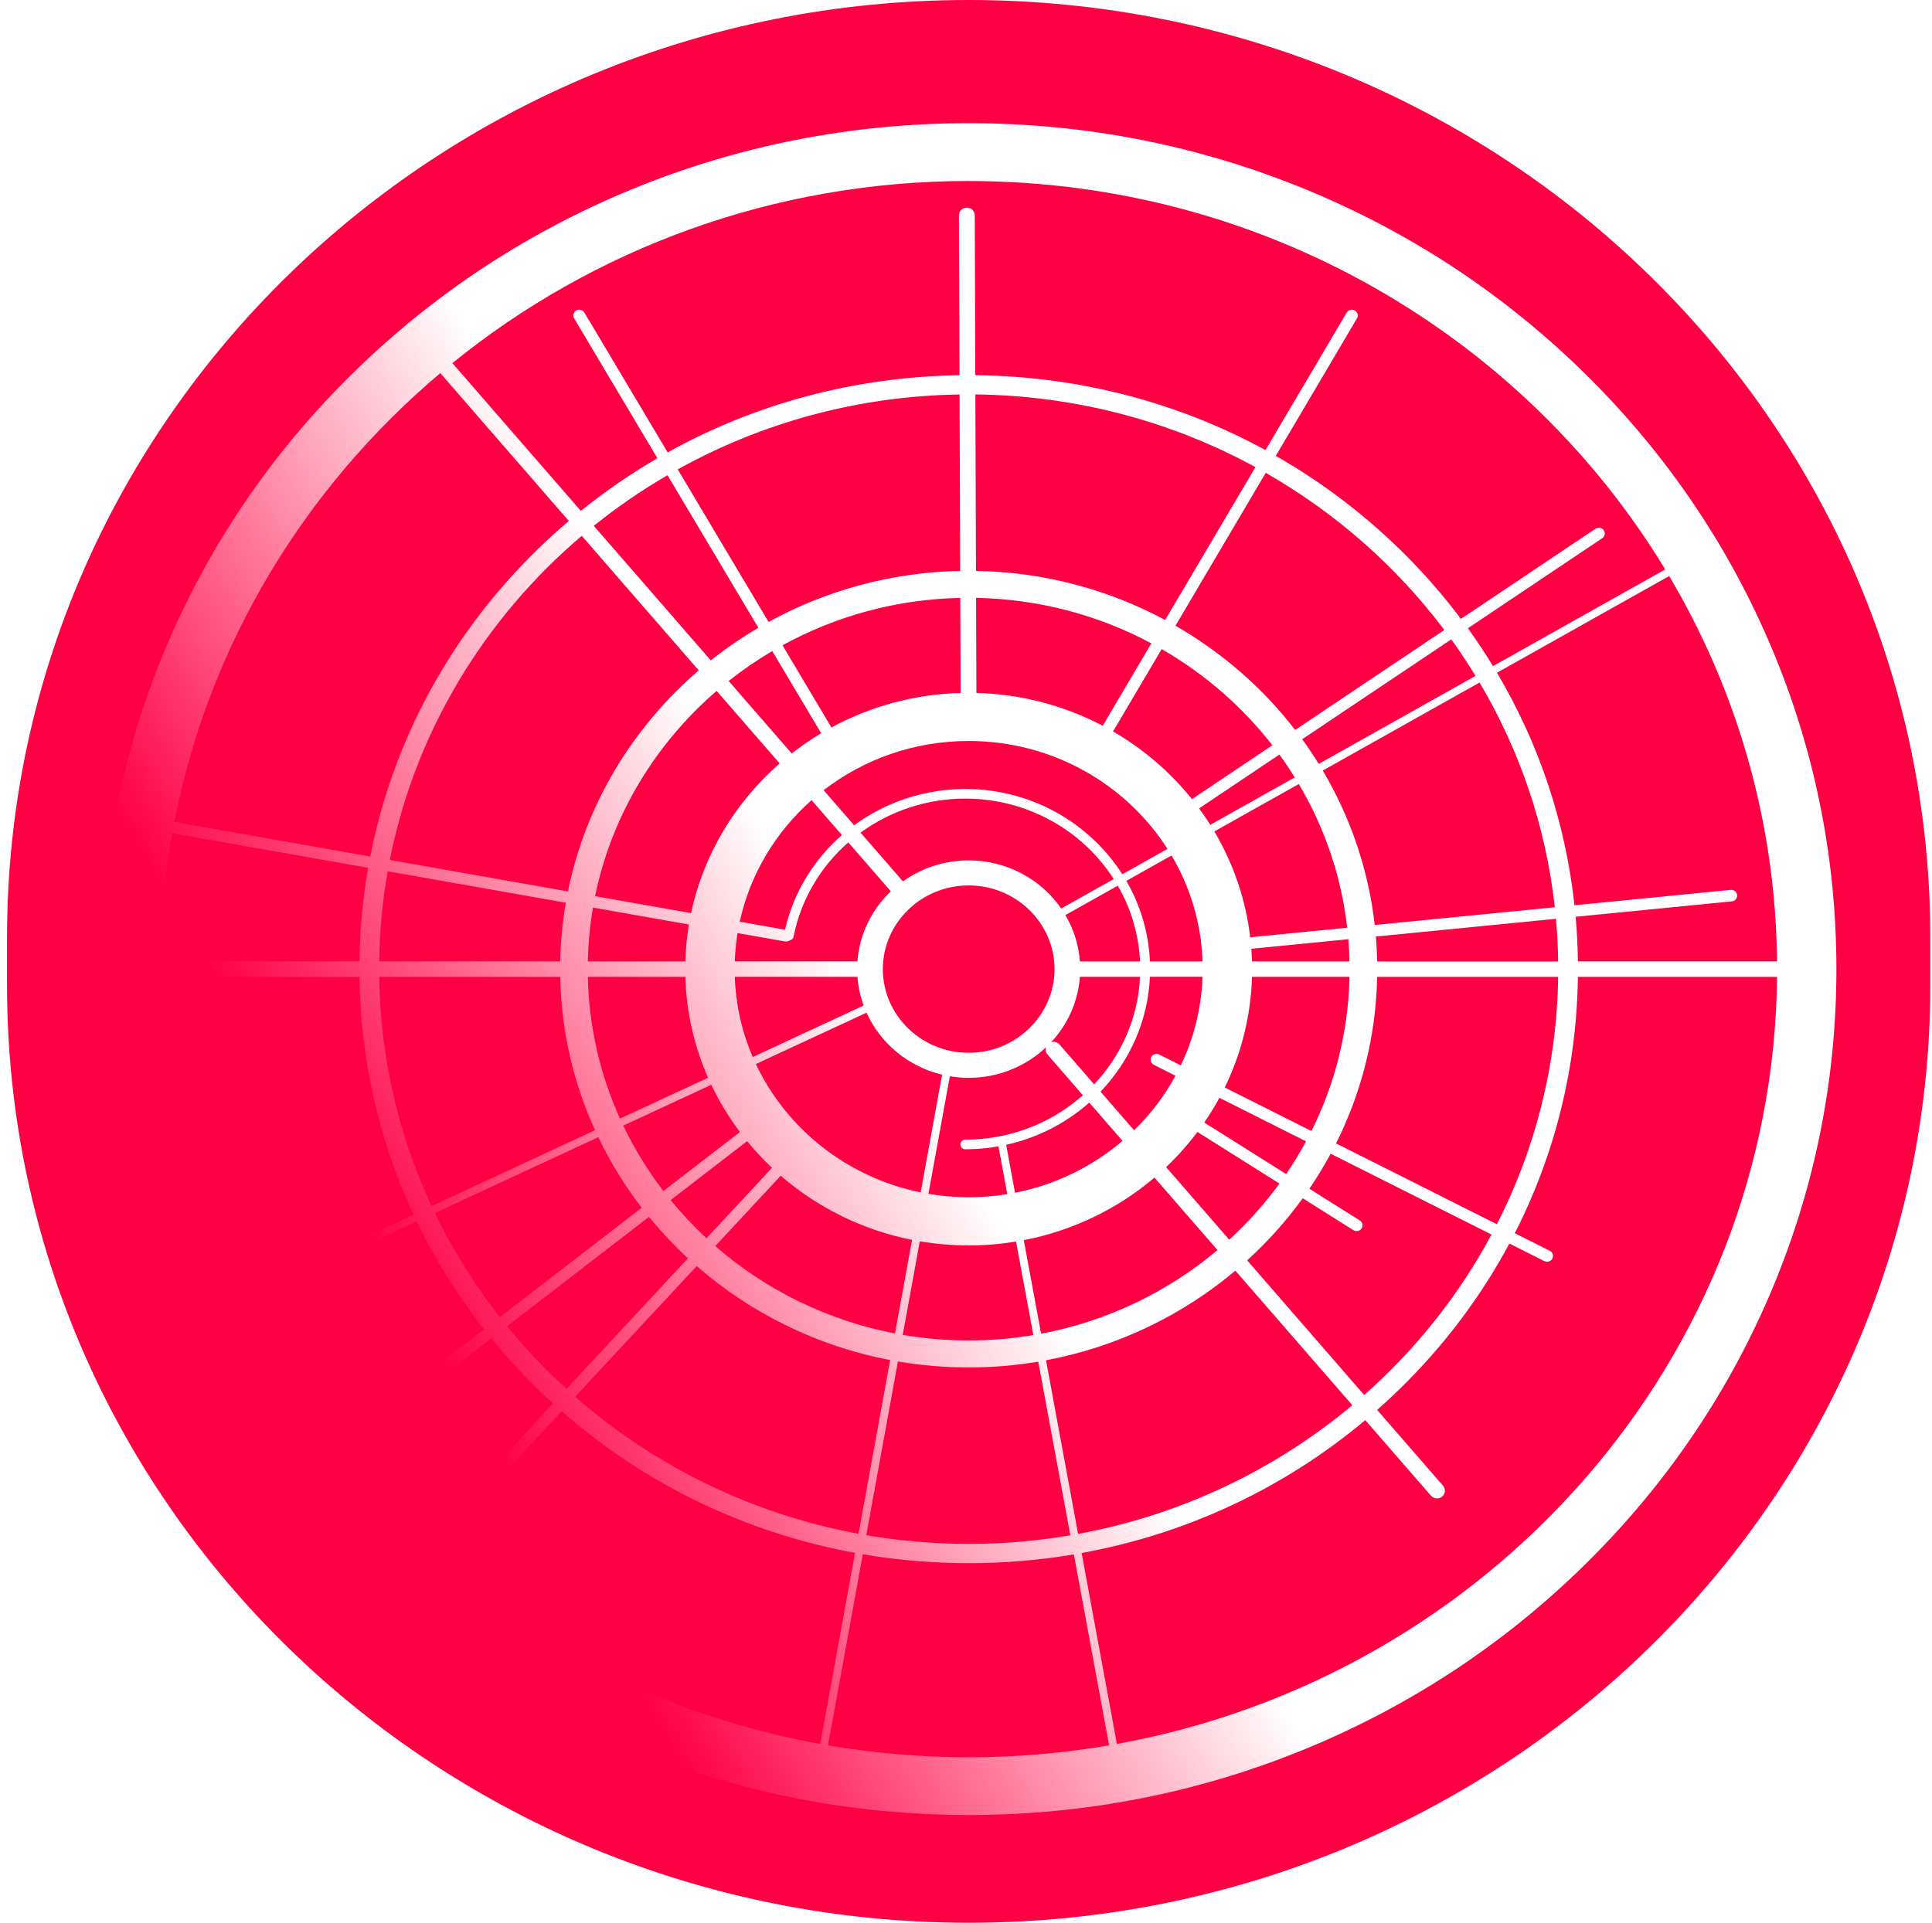
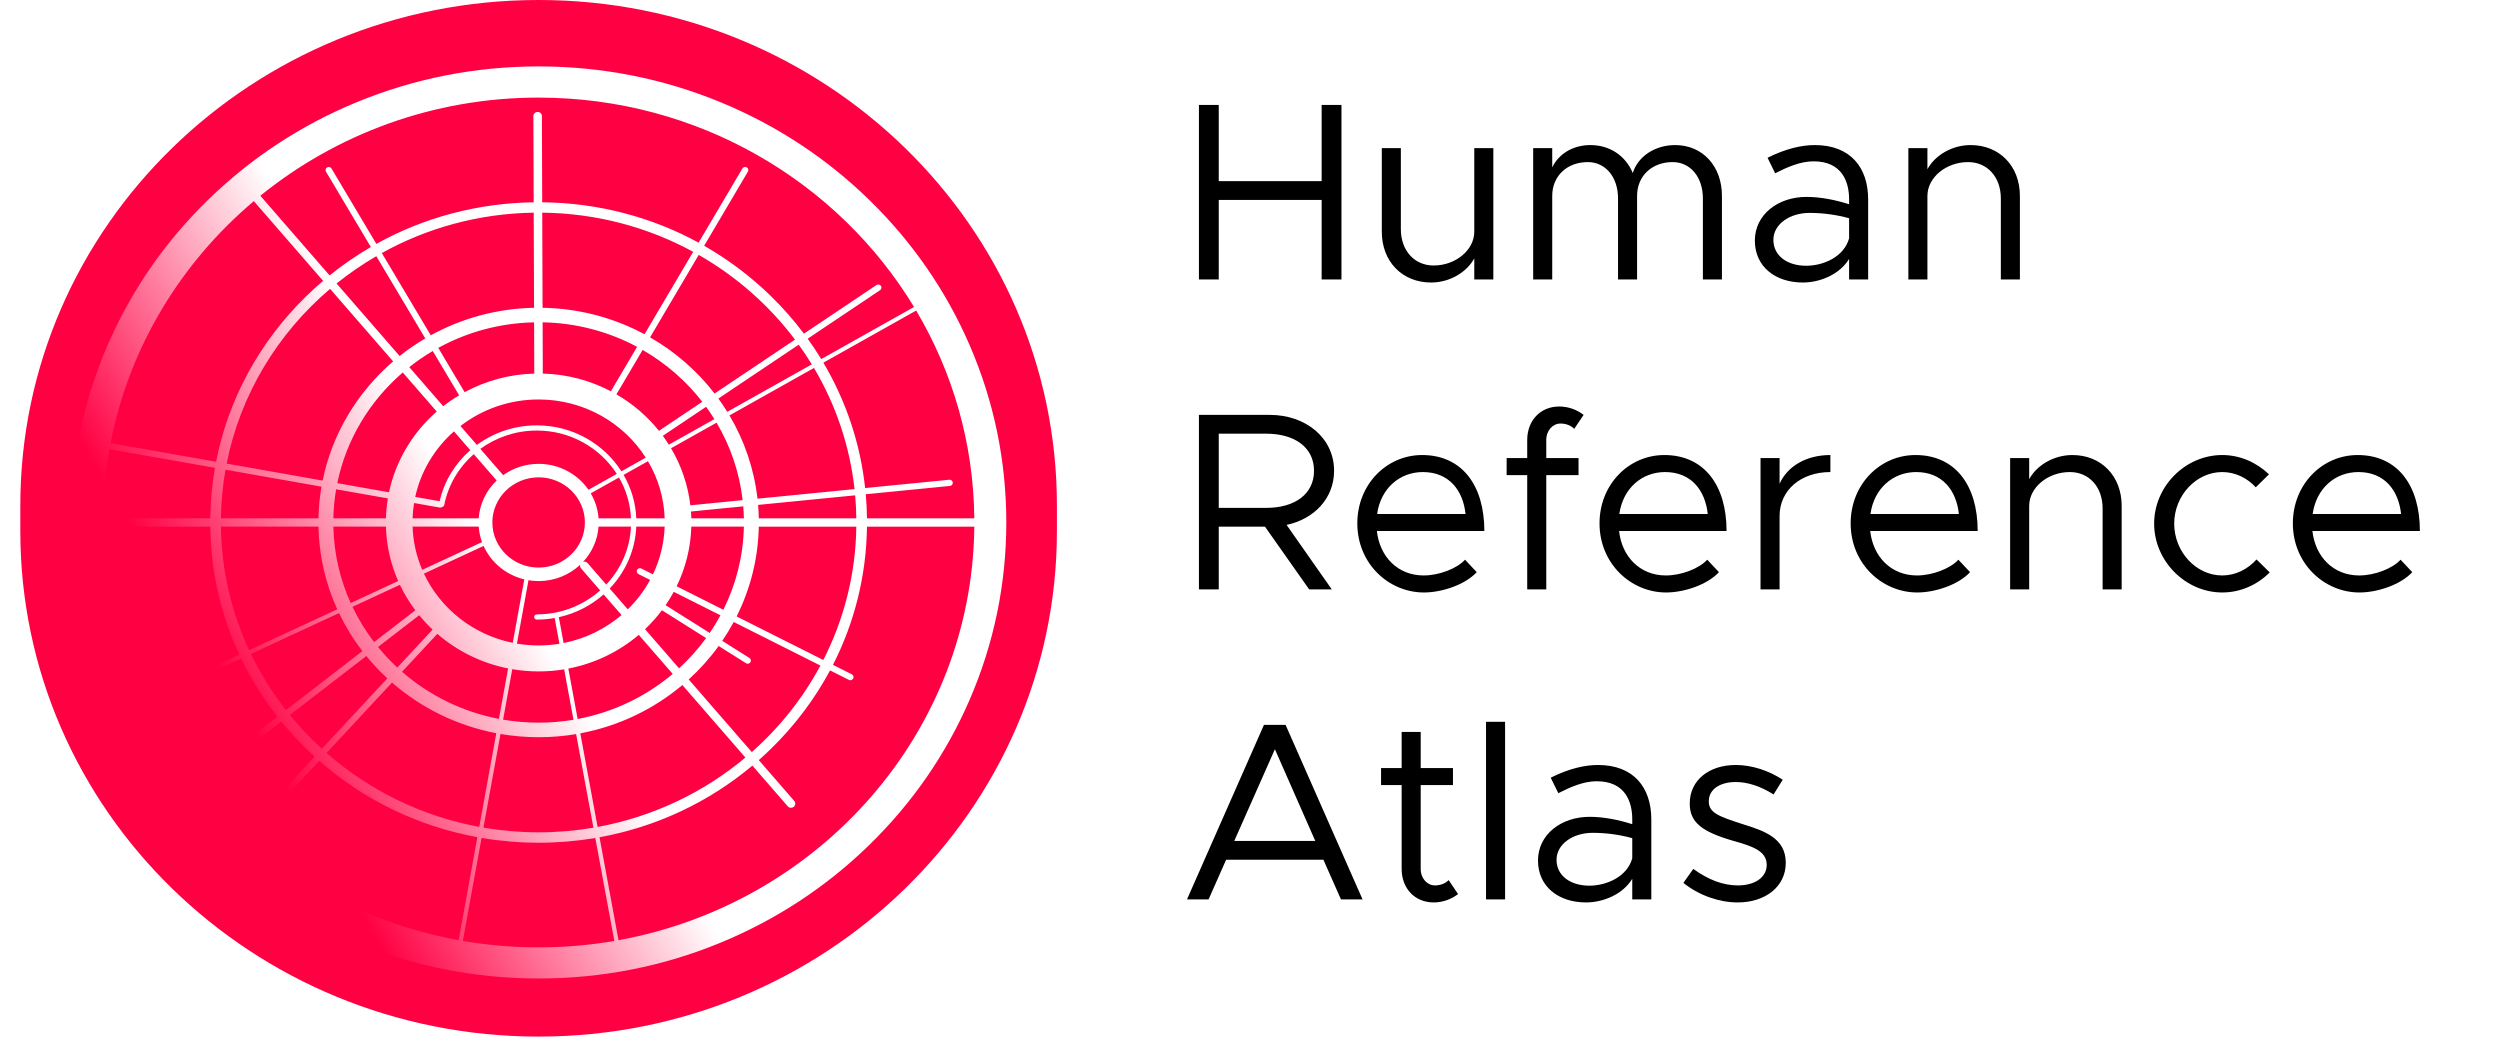
- <svg xmlns="http://www.w3.org/2000/svg" width="221" height="220" viewBox="0 0 221 220" fill="none">
-   <path d="M220.805 107.264C220.805 48.024 171.556 0 110.805 0C50.053 0 0.805 48.024 0.805 107.264V112.736C0.805 171.976 50.053 220 110.805 220C171.556 220 220.805 171.976 220.805 112.736V107.264Z" fill="#FF0043" />
-   <path d="M202.261 73.207C197.262 61.682 190.106 51.332 180.992 42.443C171.879 33.554 161.262 26.576 149.443 21.703C137.204 16.656 124.205 14.095 110.806 14.095C97.407 14.095 84.408 16.654 72.169 21.703C60.35 26.578 49.735 33.556 40.62 42.443C31.504 51.33 24.348 61.682 19.35 73.207C14.174 85.142 11.548 97.817 11.548 110.883C11.548 123.948 14.172 136.624 19.35 148.558C24.35 160.083 31.506 170.433 40.62 179.322C49.733 188.209 60.35 195.189 72.169 200.062C84.408 205.11 97.407 207.671 110.806 207.671C124.205 207.671 137.204 205.112 149.443 200.062C161.262 195.187 171.879 188.209 180.992 179.322C190.106 170.433 197.264 160.083 202.261 148.558C207.437 136.624 210.064 123.948 210.064 110.883C210.064 97.817 207.44 85.142 202.261 73.207ZM203.276 110.001H180.495C180.472 108.289 180.386 106.587 180.235 104.897L198.1 103.133C198.473 103.096 198.744 102.772 198.706 102.408C198.668 102.045 198.335 101.778 197.962 101.818L180.104 103.581C179.075 94.128 176.053 85.102 171.237 76.972L190.935 65.909C198.643 78.918 203.116 93.965 203.274 110.001H203.276ZM18.335 110.001C18.385 105.007 18.853 100.109 19.705 95.34L42.109 99.296C41.494 102.803 41.162 106.38 41.117 110.001H18.335ZM44.347 99.691L64.721 103.29C64.344 105.478 64.124 107.72 64.081 110.001H43.379C43.427 106.492 43.757 103.05 44.349 99.691H44.347ZM140.61 141.845L133.391 133.538C134.697 132.299 135.897 130.955 136.975 129.518L146.356 135.422C144.663 137.748 142.735 139.897 140.61 141.845ZM76.716 137.316L85.459 130.574C86.341 131.649 87.292 132.67 88.307 133.624L80.816 141.68C79.35 140.32 77.98 138.861 76.716 137.316ZM81.974 79.054L89.182 87.348C84.114 91.78 80.48 97.74 79.051 104.478L68.075 102.538C69.976 93.272 74.976 85.087 81.972 79.054H81.974ZM131.989 121.839L134.464 123.082C133.208 125.39 131.607 127.495 129.729 129.326L125.889 124.909C129.211 121.429 131.316 116.829 131.535 111.762H137.556C137.432 115.372 136.553 118.8 135.068 121.898L132.609 120.662C132.276 120.495 131.867 120.622 131.695 120.946C131.524 121.27 131.655 121.669 131.987 121.837L131.989 121.839ZM86.465 121.746L99.123 115.87C100.7 119.373 103.887 122.033 107.766 122.963L105.313 136.434C96.921 134.722 89.962 129.165 86.465 121.746ZM92.834 91.551L96.306 95.545C93.11 98.337 90.778 102.08 89.797 106.375L84.618 105.461C85.805 100.004 88.746 95.17 92.837 91.551H92.834ZM89.794 107.72C89.835 107.727 89.876 107.731 89.916 107.731C90.056 107.731 90.188 107.687 90.298 107.612C90.531 107.581 90.73 107.411 90.775 107.173C91.623 102.884 93.885 99.148 97.036 96.385L101.903 101.985C99.728 104.052 98.309 106.869 98.083 110.001H84.051C84.089 108.903 84.196 107.821 84.37 106.761L89.794 107.72ZM121.199 119.514C120.959 119.238 120.582 119.141 120.247 119.24C122.116 117.235 123.319 114.632 123.527 111.767H130.407C130.19 116.496 128.237 120.794 125.156 124.067L121.201 119.516L121.199 119.514ZM100.987 110.885C100.987 105.606 105.392 101.311 110.806 101.311C116.219 101.311 120.625 105.606 120.625 110.885C120.625 116.164 116.219 120.459 110.806 120.459C105.392 120.459 100.987 116.164 100.987 110.885ZM123.527 110.003C123.389 108.084 122.801 106.285 121.868 104.703L127.862 101.337C129.356 103.92 130.262 106.867 130.407 110.003H123.527ZM121.393 103.953C119.099 100.634 115.211 98.445 110.806 98.445C107.994 98.445 105.395 99.338 103.284 100.846L98.435 95.269C101.803 92.814 105.969 91.377 110.419 91.377C117.573 91.377 123.861 95.058 127.399 100.579L121.391 103.953H121.393ZM98.085 111.767C98.169 112.91 98.408 114.012 98.788 115.053L86.103 120.942C84.883 118.101 84.164 115.009 84.053 111.767H98.085ZM108.652 123.144C109.353 123.261 110.071 123.324 110.806 123.324C114.232 123.324 117.345 121.998 119.639 119.847C119.562 120.118 119.619 120.422 119.82 120.655L123.87 125.317C121.289 127.605 118.095 129.247 114.56 129.974C114.524 129.972 114.488 129.974 114.452 129.978C114.409 129.985 114.368 130 114.33 130.02C113.066 130.265 111.757 130.395 110.422 130.395C110.11 130.395 109.857 130.642 109.857 130.946C109.857 131.25 110.11 131.497 110.422 131.497C111.715 131.497 112.98 131.382 114.212 131.164L115.222 136.632C113.785 136.866 112.311 136.989 110.806 136.989C109.301 136.989 107.698 136.855 106.202 136.602L108.652 123.144ZM115.096 130.988C118.699 130.192 121.954 128.497 124.6 126.157L128.407 130.536C124.967 133.47 120.753 135.559 116.108 136.474L115.094 130.986L115.096 130.988ZM131.537 110.006C131.393 106.669 130.43 103.534 128.841 100.788L134.012 97.883C136.137 101.476 137.409 105.604 137.559 110.006H131.537ZM128.38 100.03C124.646 94.178 117.994 90.275 110.422 90.275C105.695 90.275 101.272 91.809 97.705 94.427L94.215 90.414C98.779 86.89 104.545 84.782 110.806 84.782C120.392 84.782 128.818 89.722 133.547 97.129L128.38 100.03ZM137.161 92.497L146.349 86.336C146.966 87.185 147.554 88.055 148.107 88.948L138.442 94.377C138.038 93.735 137.611 93.107 137.161 92.497ZM136.347 91.436C133.863 88.342 130.8 85.708 127.319 83.692L132.882 74.269C137.803 77.102 142.106 80.848 145.544 85.272L136.347 91.439V91.436ZM126.14 83.039C121.816 80.767 116.906 79.422 111.692 79.284L111.653 68.407C118.904 68.543 125.728 70.414 131.704 73.612L126.14 83.037V83.039ZM109.884 79.286C104.536 79.431 99.509 80.848 95.106 83.233L89.507 73.831C95.547 70.518 102.472 68.565 109.845 68.411L109.884 79.288V79.286ZM93.935 83.899C92.76 84.6 91.632 85.373 90.561 86.211L83.353 77.917C84.928 76.667 86.591 75.523 88.336 74.494L93.935 83.897V83.899ZM78.807 105.783C78.576 107.162 78.436 108.573 78.396 110.006H67.241C67.284 107.912 67.485 105.855 67.831 103.845L78.805 105.783H78.807ZM78.396 111.769C78.511 115.857 79.426 119.752 80.995 123.313L70.923 127.99C68.667 123.009 67.365 117.528 67.243 111.769H78.398H78.396ZM81.363 124.118C82.272 126.031 83.371 127.843 84.636 129.527L75.887 136.273C74.106 133.95 72.566 131.444 71.296 128.79L81.363 124.118ZM89.304 134.525C93.49 138.149 98.639 140.736 104.326 141.865L102.377 152.572C94.582 151.075 87.527 147.547 81.818 142.577L89.306 134.525H89.304ZM105.214 142.028C107.031 142.336 108.898 142.5 110.806 142.5C112.714 142.5 114.461 142.345 116.224 142.057L118.201 152.759C115.797 153.163 113.326 153.374 110.806 153.374C108.286 153.374 105.716 153.154 103.266 152.735L105.214 142.028ZM117.112 141.898C122.756 140.809 127.878 138.288 132.059 134.739L139.267 143.031C133.617 147.794 126.702 151.166 119.09 152.601L117.112 141.898ZM137.755 128.44C138.381 127.53 138.96 126.584 139.487 125.61L149.398 130.591C148.704 131.881 147.942 133.13 147.122 134.336L137.755 128.44ZM140.097 124.429C141.98 120.572 143.085 116.287 143.214 111.767H154.368C154.235 118.079 152.684 124.058 150.015 129.412L140.099 124.429H140.097ZM143.214 110.003C143.2 109.518 143.175 109.038 143.139 108.56L154.237 107.464C154.305 108.304 154.35 109.15 154.368 110.003H143.214ZM143.01 107.244C142.495 102.875 141.064 98.776 138.908 95.133L148.568 89.706C151.495 94.648 153.428 100.217 154.106 106.148L143.01 107.244ZM151.31 88.166L169.245 78.093C173.82 85.816 176.829 94.524 177.853 103.806L157.255 105.838C156.531 99.461 154.456 93.478 151.31 88.166ZM150.849 87.407C150.252 86.444 149.622 85.503 148.955 84.586L166.009 73.154C166.987 74.51 167.912 75.905 168.784 77.333L150.849 87.405V87.407ZM148.155 83.52C144.448 78.722 139.792 74.657 134.46 71.594L144.785 54.102C152.791 58.676 159.75 64.814 165.215 72.081L148.152 83.52H148.155ZM133.282 70.939C126.838 67.477 119.472 65.455 111.642 65.321L111.572 45.132C123.185 45.26 134.103 48.262 143.609 53.446L133.282 70.939ZM109.834 65.323C101.887 65.482 94.423 67.585 87.918 71.162L77.525 53.706C87.068 48.405 98.058 45.31 109.764 45.136L109.834 65.323ZM86.747 71.827C84.842 72.947 83.025 74.197 81.307 75.563L67.924 60.166C70.573 58.034 73.391 56.097 76.355 54.373L86.747 71.827ZM79.928 76.705C72.383 83.191 66.997 92.01 64.963 101.994L44.591 98.395C47.498 83.718 55.42 70.765 66.547 61.307L79.928 76.705ZM64.079 111.769C64.201 118.002 65.612 123.933 68.064 129.317L49.365 137.997C45.628 129.978 43.502 121.105 43.375 111.769H64.077H64.079ZM68.439 130.12C69.811 132.983 71.479 135.687 73.405 138.188L57.172 150.707C54.288 147.022 51.792 143.031 49.747 138.795L68.437 130.117L68.439 130.12ZM74.237 139.235C75.609 140.915 77.098 142.497 78.694 143.972L64.793 158.92C62.355 156.698 60.085 154.302 58.006 151.752L74.237 139.235ZM79.693 144.865C85.834 150.218 93.431 154.016 101.824 155.614L98.205 175.494C85.898 173.217 74.763 167.667 65.792 159.812L79.693 144.865ZM102.714 155.777C105.343 156.226 108.048 156.462 110.808 156.462C113.568 156.462 116.179 156.233 118.764 155.799L122.435 175.668C118.656 176.312 114.77 176.649 110.806 176.649C106.841 176.649 102.899 176.307 99.093 175.655L102.712 155.777H102.714ZM119.653 155.64C127.826 154.106 135.249 150.494 141.313 145.387L154.691 160.78C145.901 168.141 135.154 173.336 123.323 175.509L119.653 155.64ZM142.658 144.208C145.017 142.061 147.151 139.683 149.016 137.104L154.814 140.754C154.927 140.827 155.055 140.86 155.18 140.86C155.401 140.86 155.62 140.754 155.749 140.558C155.953 140.251 155.862 139.842 155.548 139.643L149.78 136.013C150.657 134.722 151.471 133.386 152.212 132.008L170.613 141.254C166.895 148.19 161.947 154.404 156.05 159.616L142.66 144.208H142.658ZM152.827 130.829C155.722 125.052 157.399 118.592 157.533 111.771H178.235C178.097 121.923 175.59 131.523 171.228 140.075L152.827 130.827V130.829ZM157.533 110.008C157.515 109.051 157.465 108.101 157.386 107.158L177.984 105.126C178.128 106.737 178.212 108.366 178.235 110.008H157.533ZM110.806 20.713C144.69 20.713 174.376 38.577 190.483 65.153L170.785 76.216C169.885 74.741 168.927 73.297 167.91 71.885L183.275 61.585C183.585 61.378 183.661 60.966 183.449 60.666C183.237 60.364 182.814 60.289 182.507 60.496L167.116 70.813C165.007 68.008 162.664 65.336 160.094 62.83C155.801 58.645 151.043 55.074 145.937 52.161L155.223 36.428C155.41 36.111 155.297 35.708 154.974 35.525C154.649 35.342 154.235 35.452 154.047 35.767L144.76 51.499C134.713 46.018 123.373 43.051 111.565 42.93L111.502 24.632C111.502 24.147 111.095 23.753 110.598 23.753H110.596C110.096 23.753 109.694 24.15 109.694 24.637L109.757 42.932C97.864 43.102 86.454 46.157 76.371 51.762L66.846 35.763C66.658 35.447 66.242 35.34 65.919 35.522C65.596 35.705 65.485 36.111 65.673 36.426L75.2 52.427C72.146 54.204 69.219 56.218 66.443 58.458L51.747 41.546C67.777 28.54 88.373 20.709 110.808 20.709L110.806 20.713ZM50.366 42.692L65.064 59.606C63.851 60.637 62.669 61.711 61.518 62.83C51.525 72.574 44.944 84.758 42.351 98.002L19.947 94.044C23.907 73.692 34.901 55.74 50.366 42.692ZM18.335 111.771H41.117C41.241 121.301 43.364 130.518 47.292 138.962L26.76 148.492C21.468 137.291 18.464 124.861 18.335 111.771ZM27.142 149.292L47.669 139.764C49.762 144.109 52.341 148.241 55.37 152.1L40.597 163.493C40.303 163.72 40.253 164.137 40.486 164.421C40.62 164.586 40.819 164.672 41.017 164.672C41.164 164.672 41.313 164.626 41.438 164.529L56.204 153.141C57.852 155.157 59.622 157.097 61.518 158.948C62.088 159.504 62.666 160.041 63.252 160.575L50.158 174.654C49.907 174.925 49.927 175.342 50.206 175.589C50.334 175.703 50.499 175.761 50.66 175.761C50.845 175.761 51.028 175.688 51.162 175.545L64.249 161.472C73.803 169.854 85.351 175.399 97.805 177.678L93.824 199.54C64.278 194.173 39.627 175.062 27.137 149.292H27.142ZM94.717 199.699L98.695 177.839C102.655 178.511 106.701 178.855 110.804 178.855C114.906 178.855 118.9 178.516 122.835 177.852L126.872 199.701C121.653 200.596 116.283 201.065 110.804 201.065C105.325 201.065 99.943 200.596 94.715 199.699H94.717ZM127.763 199.544L123.726 177.694C135.701 175.516 146.837 170.321 156.174 162.49L163.685 171.132C163.864 171.337 164.119 171.443 164.375 171.443C164.58 171.443 164.788 171.375 164.958 171.234C165.34 170.918 165.385 170.363 165.064 169.99L157.53 161.322C158.401 160.553 159.253 159.764 160.089 158.948C165.195 153.969 169.408 148.351 172.656 142.284L176.657 144.294C176.756 144.344 176.863 144.366 176.967 144.366C177.213 144.366 177.45 144.236 177.57 144.007C177.742 143.683 177.611 143.284 177.279 143.117L173.276 141.104C177.873 132.088 180.362 122.114 180.495 111.771H203.276C202.845 155.455 170.398 191.806 127.763 199.542V199.544Z" fill="url(#paint0_linear_163_342)" />
+ <svg xmlns="http://www.w3.org/2000/svg" width="100%" height="100%" viewBox="0 0 246 102" fill="none">
+   <path d="M104 49.731C104 22.265 81.166 0 53 0C24.834 0 2 22.265 2 49.731V52.269C2 79.734 24.834 102 53 102C81.166 102 104 79.734 104 52.269V49.731Z" fill="#FF0043" />
+   <path d="M95.403 33.941C93.085 28.598 89.767 23.799 85.541 19.678C81.316 15.557 76.394 12.322 70.914 10.062C65.24 7.722 59.213 6.535 53.001 6.535C46.788 6.535 40.762 7.721 35.087 10.062C29.607 12.323 24.686 15.558 20.46 19.678C16.233 23.798 12.915 28.598 10.598 33.941C8.199 39.475 6.981 45.352 6.981 51.409C6.981 57.467 8.198 63.344 10.598 68.877C12.916 74.221 16.234 79.019 20.46 83.14C24.685 87.261 29.607 90.497 35.087 92.756C40.762 95.096 46.788 96.284 53.001 96.284C59.213 96.284 65.24 95.097 70.914 92.756C76.394 90.496 81.316 87.261 85.541 83.14C89.767 79.019 93.086 74.221 95.403 68.877C97.802 63.344 99.02 57.467 99.02 51.409C99.02 45.352 97.804 39.475 95.403 33.941ZM95.873 51.001H85.311C85.3 50.207 85.261 49.418 85.19 48.634L93.473 47.816C93.646 47.799 93.772 47.649 93.754 47.48C93.736 47.312 93.582 47.188 93.409 47.206L85.13 48.024C84.653 43.641 83.252 39.456 81.019 35.687L90.151 30.558C93.725 36.589 95.799 43.565 95.872 51.001H95.873ZM10.128 51.001C10.151 48.685 10.368 46.414 10.763 44.203L21.15 46.037C20.865 47.663 20.711 49.322 20.69 51.001H10.128ZM22.188 46.22L31.634 47.889C31.459 48.904 31.357 49.943 31.337 51.001H21.739C21.761 49.374 21.914 47.778 22.189 46.22H22.188ZM66.819 65.764L63.472 61.913C64.077 61.339 64.634 60.715 65.134 60.049L69.483 62.787C68.698 63.865 67.804 64.861 66.819 65.764ZM37.195 63.665L41.249 60.539C41.658 61.037 42.099 61.511 42.569 61.953L39.096 65.688C38.416 65.057 37.781 64.381 37.195 63.665ZM39.633 36.653L42.975 40.498C40.625 42.553 38.94 45.316 38.278 48.44L33.189 47.541C34.07 43.245 36.389 39.449 39.632 36.653H39.633ZM62.822 56.489L63.969 57.065C63.387 58.135 62.645 59.111 61.774 59.96L59.993 57.913C61.534 56.299 62.51 54.166 62.611 51.817H65.403C65.345 53.491 64.938 55.08 64.249 56.517L63.109 55.943C62.955 55.866 62.765 55.925 62.686 56.075C62.606 56.225 62.667 56.41 62.821 56.488L62.822 56.489ZM41.715 56.446L47.584 53.722C48.315 55.346 49.793 56.579 51.591 57.01L50.454 63.256C46.563 62.462 43.336 59.886 41.715 56.446ZM44.668 42.447L46.278 44.298C44.796 45.593 43.715 47.328 43.26 49.32L40.859 48.895C41.409 46.365 42.773 44.124 44.669 42.447H44.668ZM43.259 49.943C43.278 49.946 43.297 49.948 43.315 49.948C43.38 49.948 43.441 49.928 43.492 49.893C43.6 49.879 43.693 49.8 43.714 49.69C44.107 47.701 45.156 45.969 46.617 44.688L48.873 47.284C47.865 48.242 47.206 49.548 47.102 51.001H40.596C40.614 50.492 40.663 49.99 40.744 49.498L43.259 49.943ZM57.819 55.411C57.708 55.283 57.533 55.238 57.378 55.284C58.245 54.354 58.802 53.148 58.898 51.819H62.088C61.988 54.012 61.082 56.005 59.654 57.522L57.82 55.412L57.819 55.411ZM48.448 51.41C48.448 48.963 50.491 46.971 53.001 46.971C55.51 46.971 57.553 48.963 57.553 51.41C57.553 53.858 55.51 55.849 53.001 55.849C50.491 55.849 48.448 53.858 48.448 51.41ZM58.898 51.002C58.834 50.111 58.562 49.278 58.129 48.544L60.908 46.984C61.601 48.181 62.021 49.547 62.088 51.002H58.898ZM57.909 48.197C56.846 46.658 55.043 45.643 53.001 45.643C51.697 45.643 50.492 46.057 49.513 46.756L47.265 44.17C48.827 43.032 50.758 42.366 52.821 42.366C56.138 42.366 59.053 44.072 60.694 46.632L57.908 48.197H57.909ZM47.103 51.819C47.142 52.349 47.253 52.86 47.429 53.343L41.548 56.073C40.982 54.756 40.648 53.322 40.597 51.819H47.103ZM52.002 57.094C52.327 57.148 52.66 57.178 53.001 57.178C54.589 57.178 56.032 56.563 57.096 55.565C57.06 55.691 57.087 55.832 57.18 55.94L59.058 58.102C57.861 59.162 56.38 59.923 54.741 60.261C54.724 60.26 54.708 60.261 54.691 60.263C54.671 60.266 54.652 60.273 54.634 60.282C54.048 60.396 53.442 60.456 52.822 60.456C52.678 60.456 52.56 60.57 52.56 60.711C52.56 60.852 52.678 60.967 52.822 60.967C53.422 60.967 54.009 60.914 54.58 60.813L55.048 63.348C54.382 63.456 53.699 63.513 53.001 63.513C52.303 63.513 51.56 63.451 50.866 63.334L52.002 57.094ZM54.99 60.731C56.66 60.362 58.169 59.576 59.396 58.491L61.161 60.521C59.566 61.881 57.613 62.85 55.459 63.274L54.989 60.73L54.99 60.731ZM62.612 51.003C62.545 49.456 62.099 48.002 61.362 46.729L63.76 45.382C64.745 47.048 65.335 48.962 65.404 51.003H62.612ZM61.148 46.378C59.417 43.665 56.333 41.855 52.822 41.855C50.631 41.855 48.58 42.566 46.927 43.78L45.309 41.919C47.424 40.285 50.098 39.308 53.001 39.308C57.445 39.308 61.352 41.598 63.544 45.033L61.148 46.378ZM65.22 42.885L69.48 40.029C69.766 40.422 70.038 40.826 70.295 41.24L65.814 43.757C65.626 43.459 65.428 43.168 65.22 42.885ZM64.842 42.393C63.691 40.959 62.271 39.737 60.657 38.803L63.236 34.434C65.517 35.747 67.513 37.484 69.106 39.535L64.842 42.394V42.393ZM60.11 38.5C58.105 37.447 55.829 36.823 53.411 36.759L53.394 31.716C56.755 31.779 59.919 32.647 62.69 34.13L60.11 38.499V38.5ZM52.573 36.76C50.094 36.827 47.763 37.484 45.721 38.59L43.126 34.231C45.926 32.695 49.137 31.789 52.555 31.718L52.573 36.761V36.76ZM45.179 38.899C44.634 39.224 44.111 39.582 43.614 39.971L40.272 36.125C41.003 35.546 41.774 35.015 42.583 34.538L45.179 38.898V38.899ZM38.165 49.045C38.058 49.684 37.993 50.338 37.974 51.003H32.802C32.822 50.032 32.916 49.078 33.076 48.147L38.164 49.045H38.165ZM37.974 51.82C38.028 53.716 38.452 55.521 39.179 57.173L34.51 59.341C33.464 57.032 32.86 54.49 32.803 51.82H37.975H37.974ZM39.35 57.546C39.771 58.433 40.281 59.273 40.867 60.053L36.811 63.181C35.985 62.104 35.271 60.942 34.682 59.712L39.35 57.546ZM43.031 62.371C44.972 64.051 47.359 65.251 49.996 65.774L49.093 70.738C45.478 70.044 42.208 68.408 39.561 66.104L43.032 62.371H43.031ZM50.408 65.849C51.251 65.992 52.116 66.068 53.001 66.068C53.885 66.068 54.695 65.996 55.513 65.863L56.429 70.825C55.315 71.012 54.169 71.11 53.001 71.11C51.832 71.11 50.641 71.008 49.505 70.814L50.408 65.849ZM55.924 65.789C58.541 65.284 60.916 64.115 62.855 62.47L66.196 66.314C63.577 68.523 60.371 70.086 56.841 70.751L55.924 65.789ZM65.495 59.55C65.786 59.127 66.054 58.689 66.298 58.237L70.893 60.547C70.572 61.145 70.218 61.724 69.838 62.283L65.495 59.55ZM66.581 57.69C67.454 55.901 67.966 53.915 68.026 51.819H73.198C73.136 54.746 72.417 57.518 71.179 60L66.582 57.69H66.581ZM68.026 51.002C68.02 50.777 68.008 50.554 67.992 50.332L73.137 49.824C73.168 50.214 73.189 50.606 73.198 51.002H68.026ZM67.932 49.722C67.693 47.697 67.029 45.796 66.03 44.107L70.509 41.591C71.866 43.882 72.762 46.465 73.076 49.214L67.932 49.722ZM71.78 40.877L80.095 36.207C82.216 39.788 83.611 43.825 84.086 48.128L74.536 49.07C74.201 46.114 73.239 43.34 71.78 40.877ZM71.566 40.525C71.289 40.079 70.997 39.642 70.688 39.217L78.595 33.917C79.048 34.545 79.477 35.192 79.882 35.854L71.566 40.524V40.525ZM70.317 38.723C68.598 36.498 66.439 34.614 63.967 33.194L68.754 25.084C72.466 27.204 75.693 30.05 78.227 33.419L70.316 38.723H70.317ZM63.421 32.89C60.434 31.285 57.018 30.348 53.388 30.285L53.356 20.925C58.74 20.984 63.802 22.376 68.21 24.779L63.421 32.89ZM52.55 30.286C48.865 30.36 45.405 31.335 42.389 32.993L37.571 24.9C41.995 22.442 47.09 21.008 52.517 20.927L52.55 30.286ZM41.846 33.302C40.963 33.821 40.12 34.4 39.324 35.034L33.119 27.895C34.347 26.907 35.654 26.009 37.028 25.21L41.846 33.302ZM38.685 35.563C35.187 38.571 32.689 42.659 31.746 47.288L22.301 45.619C23.649 38.815 27.322 32.809 32.481 28.424L38.685 35.563ZM31.336 51.82C31.393 54.71 32.047 57.46 33.184 59.956L24.514 63.98C22.782 60.263 21.796 56.149 21.737 51.82H31.335H31.336ZM33.358 60.328C33.994 61.656 34.767 62.909 35.66 64.069L28.134 69.874C26.797 68.165 25.64 66.314 24.691 64.35L33.357 60.327L33.358 60.328ZM36.046 64.555C36.682 65.333 37.373 66.067 38.112 66.751L31.668 73.681C30.537 72.651 29.485 71.54 28.52 70.358L36.046 64.555ZM38.576 67.165C41.423 69.647 44.945 71.407 48.836 72.148L47.158 81.365C41.452 80.31 36.29 77.737 32.131 74.095L38.576 67.165ZM49.249 72.224C50.468 72.432 51.722 72.542 53.002 72.542C54.281 72.542 55.492 72.435 56.69 72.234L58.392 81.446C56.64 81.745 54.839 81.901 53.001 81.901C51.163 81.901 49.335 81.743 47.57 81.44L49.248 72.224H49.249ZM57.102 72.16C60.892 71.449 64.333 69.774 67.145 67.407L73.347 74.543C69.272 77.957 64.289 80.365 58.804 81.373L57.102 72.16ZM67.768 66.86C68.862 65.865 69.852 64.762 70.716 63.566L73.404 65.259C73.457 65.292 73.516 65.308 73.574 65.308C73.677 65.308 73.778 65.259 73.838 65.168C73.932 65.026 73.89 64.836 73.745 64.744L71.07 63.061C71.477 62.462 71.854 61.843 72.198 61.204L80.729 65.491C79.005 68.707 76.712 71.587 73.977 74.004L67.769 66.86H67.768ZM72.483 60.657C73.825 57.979 74.603 54.984 74.665 51.821H84.263C84.199 56.528 83.037 60.979 81.014 64.944L72.483 60.656V60.657ZM74.665 51.004C74.656 50.56 74.633 50.12 74.597 49.682L84.147 48.74C84.214 49.487 84.252 50.242 84.263 51.004H74.665ZM53.001 9.604C68.71 9.604 82.474 17.886 89.942 30.208L80.809 35.336C80.392 34.653 79.948 33.983 79.476 33.328L86.6 28.553C86.743 28.457 86.779 28.266 86.681 28.127C86.582 27.987 86.386 27.952 86.244 28.048L79.108 32.832C78.13 31.531 77.044 30.292 75.852 29.131C73.862 27.19 71.656 25.535 69.289 24.184L73.594 16.89C73.681 16.742 73.628 16.555 73.478 16.471C73.328 16.386 73.136 16.437 73.049 16.583L68.743 23.877C64.085 21.336 58.827 19.96 53.353 19.904L53.323 11.421C53.323 11.196 53.135 11.013 52.904 11.013H52.903C52.672 11.013 52.485 11.197 52.485 11.422L52.514 19.905C47 19.984 41.71 21.4 37.035 23.999L32.619 16.581C32.532 16.435 32.339 16.385 32.189 16.47C32.039 16.554 31.988 16.742 32.075 16.889L36.492 24.307C35.077 25.131 33.719 26.065 32.432 27.103L25.619 19.262C33.051 13.232 42.6 9.602 53.002 9.602L53.001 9.604ZM24.978 19.794L31.793 27.636C31.23 28.114 30.682 28.611 30.149 29.131C25.516 33.648 22.464 39.297 21.262 45.438L10.875 43.602C12.711 34.166 17.808 25.843 24.978 19.794ZM10.128 51.821H20.69C20.748 56.24 21.732 60.513 23.553 64.428L14.034 68.847C11.58 63.653 10.188 57.89 10.128 51.821ZM14.211 69.217L23.728 64.8C24.699 66.814 25.894 68.73 27.299 70.519L20.449 75.801C20.313 75.907 20.29 76.1 20.398 76.232C20.46 76.308 20.552 76.348 20.644 76.348C20.712 76.348 20.781 76.327 20.839 76.282L27.685 71.002C28.449 71.937 29.27 72.836 30.149 73.694C30.413 73.952 30.681 74.201 30.953 74.448L24.882 80.976C24.766 81.102 24.775 81.295 24.904 81.409C24.964 81.463 25.04 81.489 25.115 81.489C25.201 81.489 25.285 81.455 25.347 81.389L31.415 74.864C35.845 78.751 41.199 81.322 46.973 82.378L45.127 92.514C31.429 90.026 20 81.165 14.209 69.217H14.211ZM45.541 92.588L47.386 82.453C49.222 82.764 51.097 82.924 52.999 82.924C54.902 82.924 56.753 82.766 58.578 82.459L60.449 92.589C58.03 93.004 55.54 93.221 52.999 93.221C50.459 93.221 47.964 93.004 45.54 92.588H45.541ZM60.862 92.516L58.991 82.385C64.543 81.376 69.706 78.967 74.035 75.336L77.517 79.343C77.6 79.438 77.719 79.487 77.837 79.487C77.932 79.487 78.029 79.456 78.107 79.39C78.284 79.244 78.305 78.987 78.157 78.814L74.664 74.795C75.067 74.438 75.462 74.072 75.85 73.694C78.217 71.386 80.171 68.781 81.677 65.968L83.531 66.9C83.578 66.923 83.627 66.934 83.675 66.934C83.789 66.934 83.899 66.873 83.955 66.767C84.034 66.617 83.974 66.432 83.82 66.354L81.964 65.421C84.095 61.241 85.249 56.617 85.311 51.821H95.873C95.673 72.075 80.63 88.928 60.862 92.515V92.516Z" fill="url(#paint0_linear_190_18)" />
+   <path d="M130.05 10.325H132V27.5H130.05V19.675H119.925V27.5H117.975V10.325H119.925V17.825H130.05V10.325ZM145.069 14.575H146.944V27.5H145.069V25.425C144.319 26.8 142.644 27.8 140.819 27.8C137.969 27.8 135.969 25.725 135.969 22.8V14.575H137.844V22.55C137.844 24.65 139.169 26.125 141.069 26.125C143.244 26.125 145.069 24.6 145.069 22.8V14.575ZM164.839 14.275C167.539 14.275 169.439 16.35 169.439 19.275V27.5H167.564V19.525C167.564 17.425 166.339 15.95 164.589 15.95C162.539 15.95 161.089 17.325 161.089 19.275V27.5H159.214V19.525C159.214 17.425 157.989 15.95 156.239 15.95C154.189 15.95 152.739 17.325 152.739 19.275V27.5H150.864V14.575H152.739V16.475C153.389 15.125 154.789 14.275 156.489 14.275C158.439 14.275 159.964 15.35 160.664 17.025C161.189 15.35 162.889 14.275 164.839 14.275ZM178.577 14.275C182.102 14.275 183.827 16.5 183.827 19.625V27.5H181.952V25.475C181.027 27 179.102 27.8 177.402 27.8C174.677 27.8 172.677 26.225 172.677 23.675C172.677 21.1 174.977 19.375 177.752 19.375C179.152 19.375 180.627 19.675 181.952 20.1V19.625C181.952 17.875 181.252 15.875 178.452 15.875C177.152 15.875 175.852 16.45 174.677 17.05L173.927 15.525C175.777 14.6 177.327 14.275 178.577 14.275ZM177.727 26.15C179.427 26.15 181.452 25.275 181.952 23.45V21.475C180.777 21.15 179.452 20.95 178.052 20.95C176.127 20.95 174.502 22.05 174.502 23.6C174.502 25.2 175.902 26.15 177.727 26.15ZM193.908 14.275C196.758 14.275 198.758 16.35 198.758 19.275V27.5H196.883V19.525C196.883 17.425 195.558 15.95 193.658 15.95C191.483 15.95 189.658 17.475 189.658 19.275V27.5H187.783V14.575H189.658V16.65C190.408 15.275 192.083 14.275 193.908 14.275Z" fill="currentColor" />
+   <path d="M131.275 46.325C131.275 49.025 129.325 51.075 126.6 51.65L131.05 58H128.825L124.475 51.825H119.925V58H117.975V40.825H124.95C128.5 40.825 131.275 43.1 131.275 46.325ZM119.925 42.675V49.975H124.6C127.4 49.975 129.3 48.625 129.3 46.325C129.3 44.025 127.4 42.675 124.6 42.675H119.925ZM140.085 56.625C141.61 56.625 143.36 55.95 144.16 55.075L145.31 56.3C144.185 57.525 141.91 58.3 140.11 58.3C136.66 58.3 133.56 55.475 133.56 51.5C133.56 47.65 136.46 44.775 139.935 44.775C143.835 44.775 146.06 47.725 146.06 52.25H135.485C135.76 54.775 137.535 56.625 140.085 56.625ZM140.01 46.45C137.71 46.45 135.86 48.075 135.51 50.575H144.21C143.96 48.25 142.585 46.45 140.01 46.45ZM152.153 43.3V45.075H155.328V46.75H152.153V58H150.278V46.75H148.253V45.075H150.278V43.3C150.278 41.375 151.578 40 153.428 40C154.303 40 155.153 40.3 155.828 40.825L154.903 42.2C154.628 41.9 154.128 41.675 153.553 41.675C152.803 41.675 152.153 42.35 152.153 43.3ZM163.918 56.625C165.443 56.625 167.193 55.95 167.993 55.075L169.143 56.3C168.018 57.525 165.743 58.3 163.943 58.3C160.493 58.3 157.393 55.475 157.393 51.5C157.393 47.65 160.293 44.775 163.768 44.775C167.668 44.775 169.893 47.725 169.893 52.25H159.318C159.593 54.775 161.368 56.625 163.918 56.625ZM163.843 46.45C161.543 46.45 159.693 48.075 159.343 50.575H168.043C167.793 48.25 166.418 46.45 163.843 46.45ZM175.111 47.6C175.886 45.875 177.736 44.775 180.111 44.775V46.45C177.186 46.45 175.111 48.25 175.111 50.775V58H173.236V45.075H175.111V47.6ZM188.629 56.625C190.154 56.625 191.904 55.95 192.704 55.075L193.854 56.3C192.729 57.525 190.454 58.3 188.654 58.3C185.204 58.3 182.104 55.475 182.104 51.5C182.104 47.65 185.004 44.775 188.479 44.775C192.379 44.775 194.604 47.725 194.604 52.25H184.029C184.304 54.775 186.079 56.625 188.629 56.625ZM188.554 46.45C186.254 46.45 184.404 48.075 184.054 50.575H192.754C192.504 48.25 191.129 46.45 188.554 46.45ZM203.922 44.775C206.772 44.775 208.772 46.85 208.772 49.775V58H206.897V50.025C206.897 47.925 205.572 46.45 203.672 46.45C201.497 46.45 199.672 47.975 199.672 49.775V58H197.797V45.075H199.672V47.15C200.422 45.775 202.097 44.775 203.922 44.775ZM218.667 58.3C215.042 58.3 211.967 55.2 211.967 51.525C211.967 47.85 215.042 44.775 218.667 44.775C220.417 44.775 222.042 45.5 223.267 46.675L221.967 47.95C221.117 47.025 219.942 46.45 218.667 46.45C216.092 46.45 213.942 48.775 213.942 51.525C213.942 54.3 216.092 56.625 218.667 56.625C219.967 56.625 221.167 56.025 222.042 55.05L223.342 56.325C222.117 57.55 220.467 58.3 218.667 58.3ZM232.142 56.625C233.667 56.625 235.417 55.95 236.217 55.075L237.367 56.3C236.242 57.525 233.967 58.3 232.167 58.3C228.717 58.3 225.617 55.475 225.617 51.5C225.617 47.65 228.517 44.775 231.992 44.775C235.892 44.775 238.117 47.725 238.117 52.25H227.542C227.817 54.775 229.592 56.625 232.142 56.625ZM232.067 46.45C229.767 46.45 227.917 48.075 227.567 50.575H236.267C236.017 48.25 234.642 46.45 232.067 46.45Z" fill="currentColor" />
+   <path d="M131.95 88.5L130.225 84.6H120.65L118.925 88.5H116.8L124.375 71.325H126.5L134.075 88.5H131.95ZM121.45 82.75H129.425L125.45 73.725L121.45 82.75ZM142.547 86.6L143.472 87.975C142.797 88.5 141.947 88.8 141.072 88.8C139.222 88.8 137.922 87.425 137.922 85.5V77.25H135.897V75.575H137.922V72.025H139.797V75.575H142.972V77.25H139.797V85.5C139.797 86.45 140.447 87.125 141.197 87.125C141.772 87.125 142.272 86.9 142.547 86.6ZM146.225 88.5V71.025H148.1V88.5H146.225ZM157.239 75.275C160.764 75.275 162.489 77.5 162.489 80.625V88.5H160.614V86.475C159.689 88 157.764 88.8 156.064 88.8C153.339 88.8 151.339 87.225 151.339 84.675C151.339 82.1 153.639 80.375 156.414 80.375C157.814 80.375 159.289 80.675 160.614 81.1V80.625C160.614 78.875 159.914 76.875 157.114 76.875C155.814 76.875 154.514 77.45 153.339 78.05L152.589 76.525C154.439 75.6 155.989 75.275 157.239 75.275ZM156.389 87.15C158.089 87.15 160.114 86.275 160.614 84.45V82.475C159.439 82.15 158.114 81.95 156.714 81.95C154.789 81.95 153.164 83.05 153.164 84.6C153.164 86.2 154.564 87.15 156.389 87.15ZM170.995 88.8C169.195 88.8 167.195 88.125 165.645 86.875L166.62 85.5C168.095 86.575 169.57 87.125 170.995 87.125C172.695 87.125 173.845 86.325 173.845 85.1C173.845 83.7 172.345 83.25 170.595 82.75C167.47 81.85 166.27 80.925 166.27 79.075C166.27 76.725 168.22 75.275 170.795 75.275C172.395 75.275 174.045 75.825 175.42 76.725L174.52 78.175C173.22 77.35 171.945 76.95 170.795 76.95C169.345 76.95 168.145 77.6 168.145 78.85C168.145 79.975 169.095 80.325 171.495 81.1C173.57 81.75 175.72 82.45 175.72 84.9C175.72 87.275 173.67 88.8 170.995 88.8Z" fill="currentColor" />
  <defs>
-     <linearGradient id="paint0_linear_163_342" x1="24.825" y1="159.285" x2="194.591" y2="58.77" gradientUnits="userSpaceOnUse">
+     <linearGradient id="paint0_linear_190_18" x1="13.137" y1="73.851" x2="91.846" y2="27.248" gradientUnits="userSpaceOnUse">
      <stop offset="0.12" stop-color="white" stop-opacity="0" />
      <stop offset="0.44" stop-color="white" />
    </linearGradient>
  </defs>
</svg>
